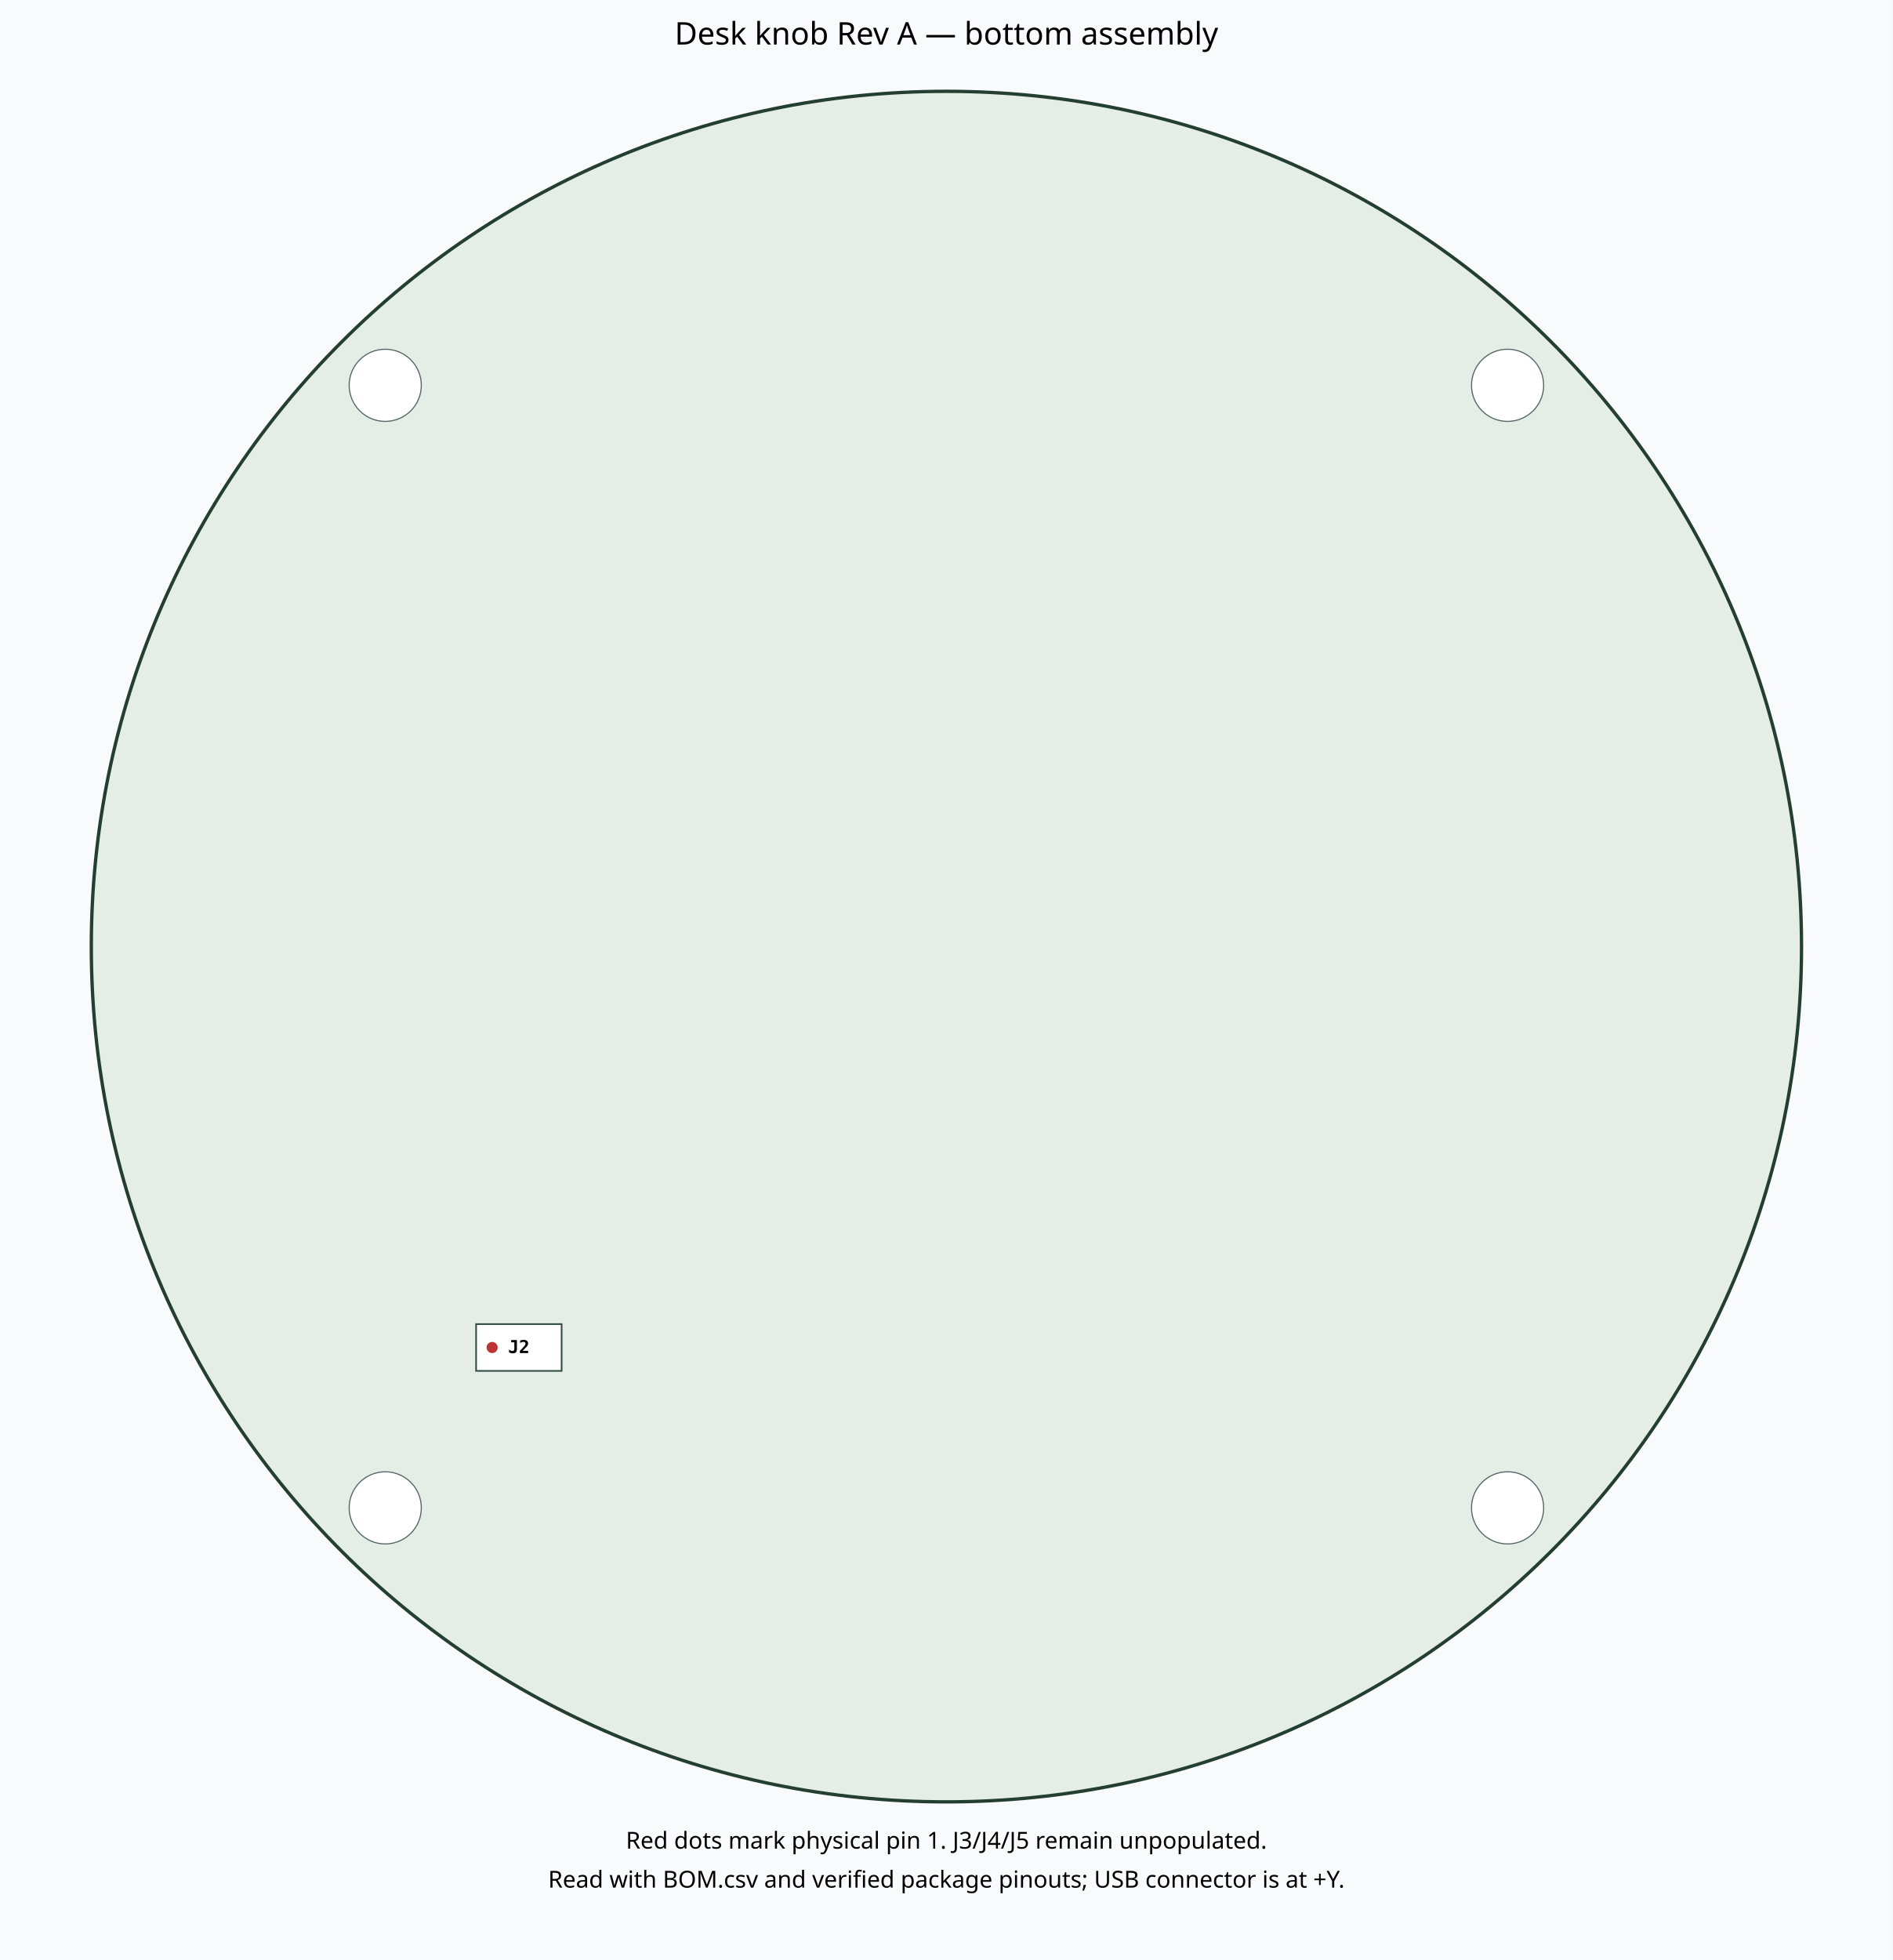
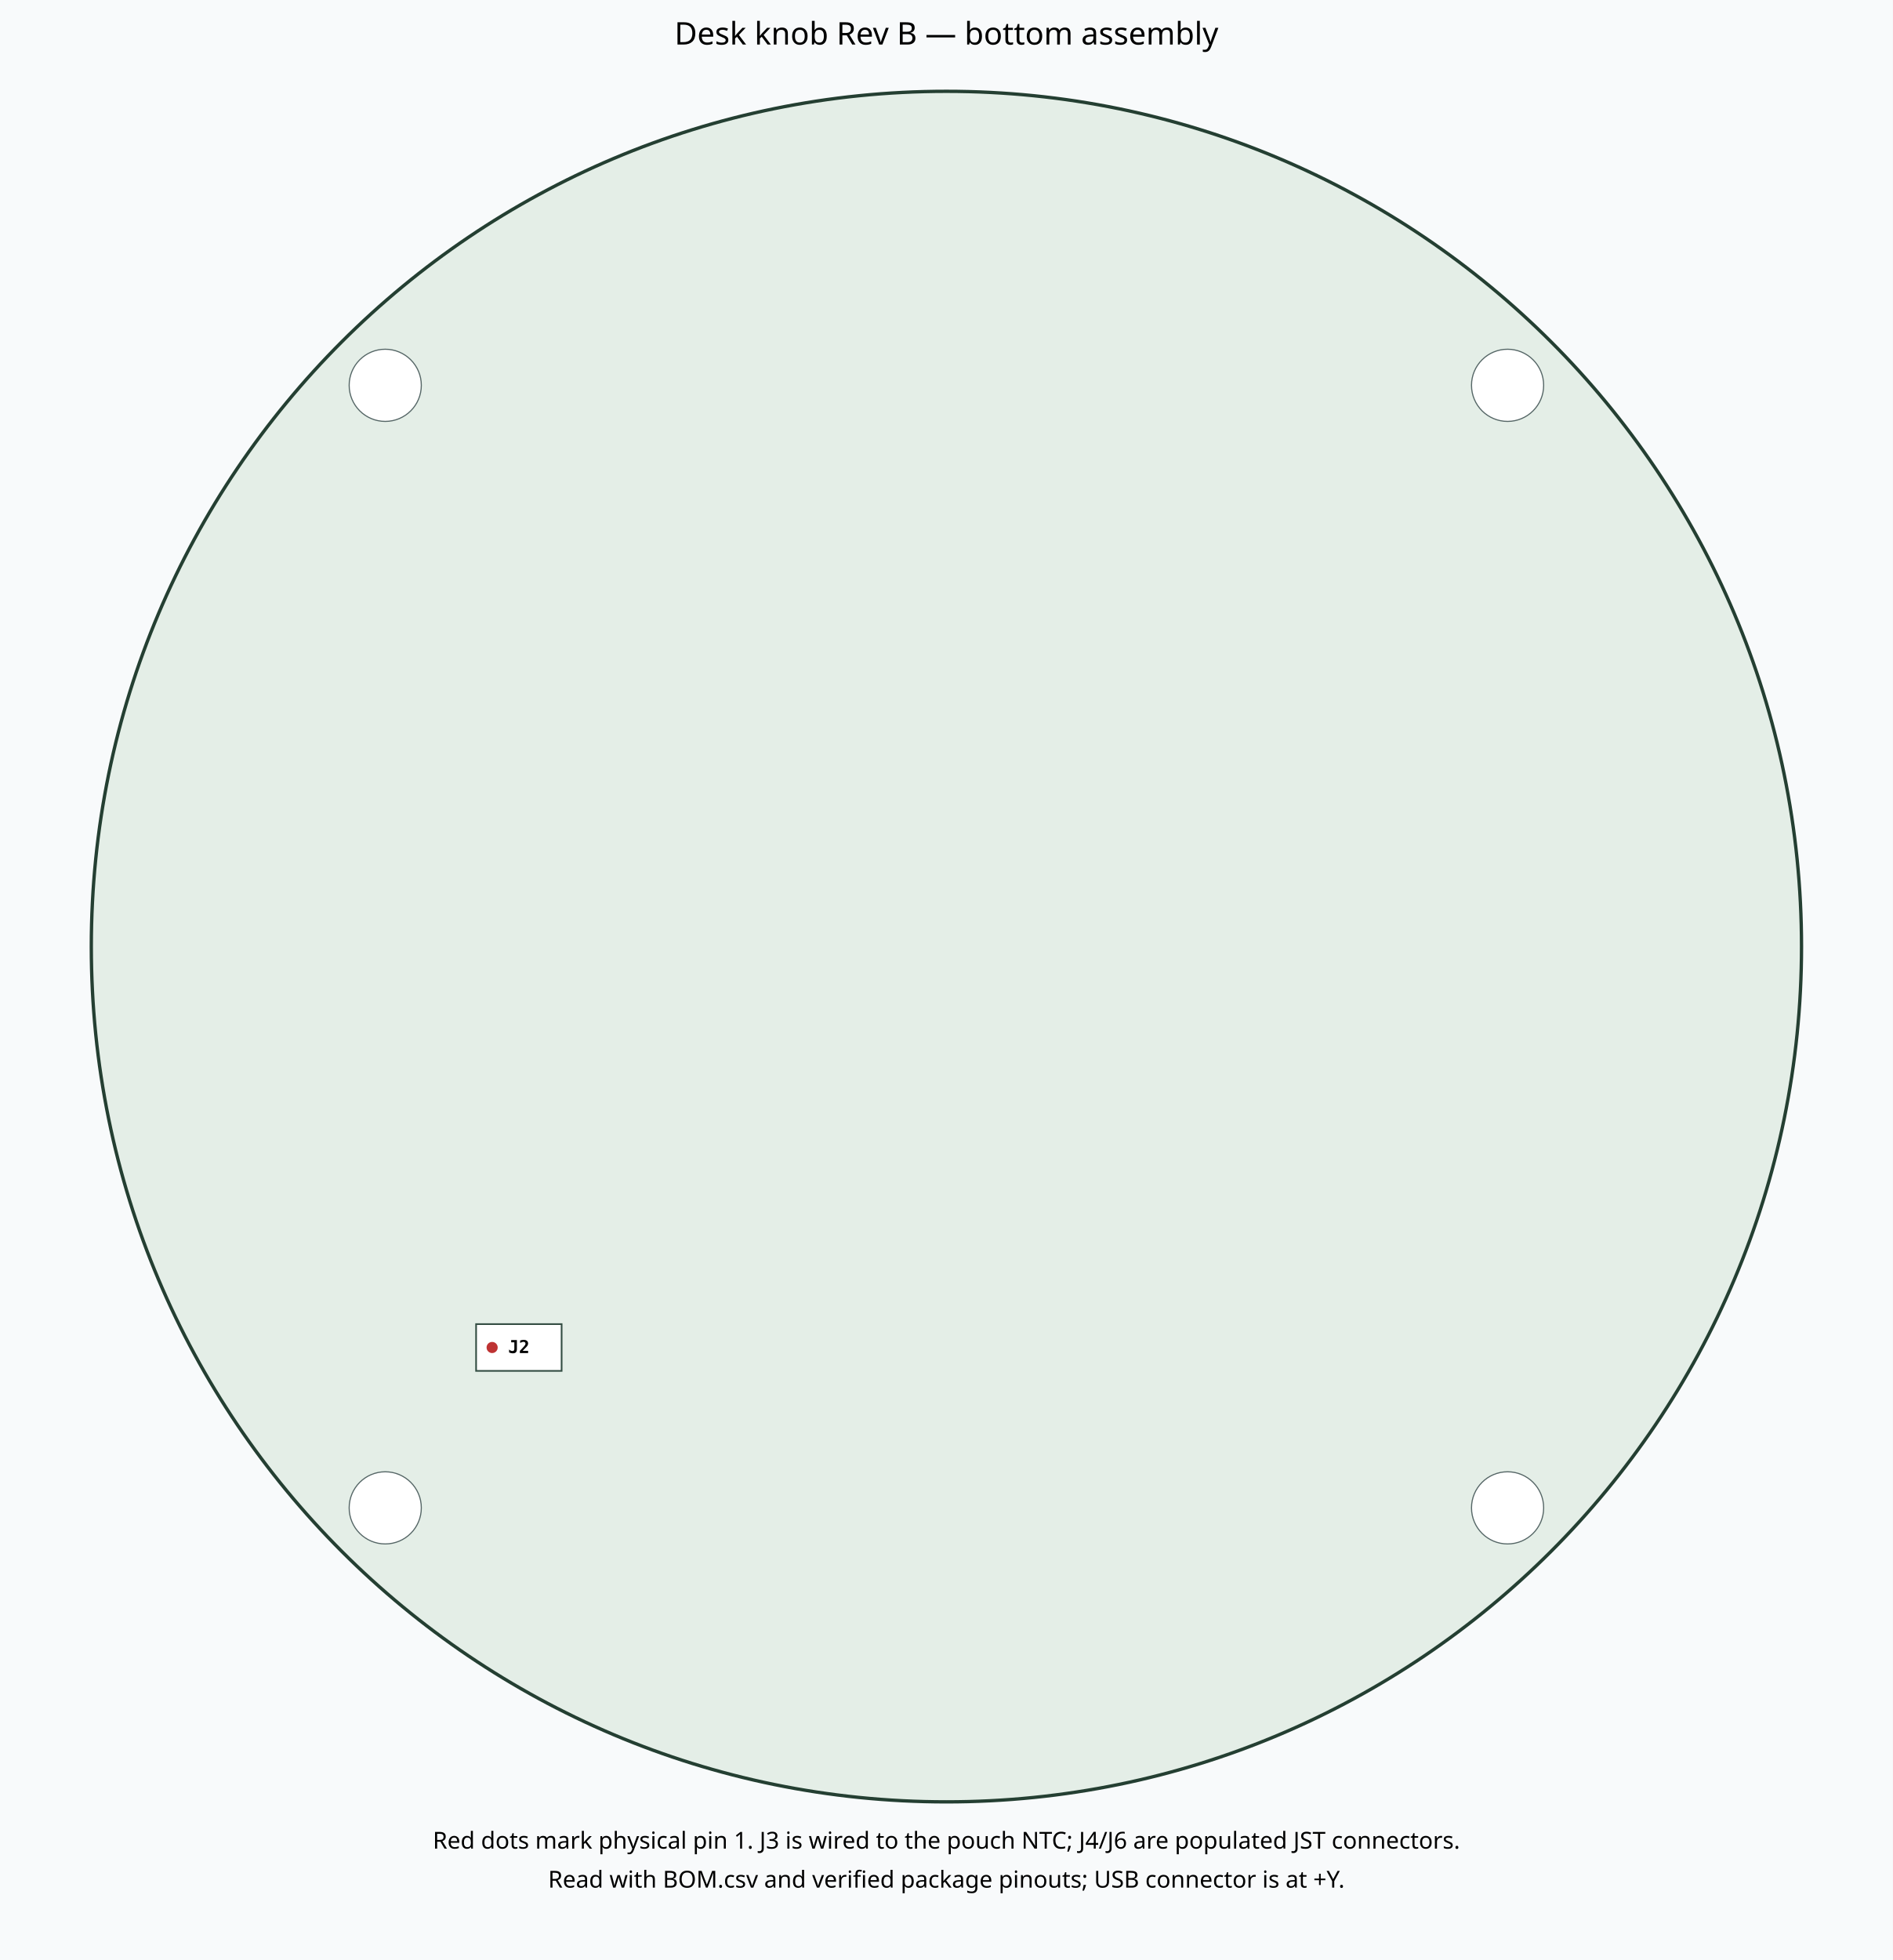
<svg xmlns="http://www.w3.org/2000/svg" width="1700" height="1760" viewBox="0 0 1700 1760">
  <rect width="1700" height="1760" fill="#f8fafb" />
  <circle cx="850" cy="850" r="768" fill="#e4eee7" stroke="#243f32" stroke-width="3" />
-   <text x="850" y="40" text-anchor="middle" font-family="sans-serif" font-size="28">Desk knob Rev A — bottom assembly</text>
+   <text x="850" y="40" text-anchor="middle" font-family="sans-serif" font-size="28">Desk knob Rev B — bottom assembly</text>
  <circle cx="1354" cy="346" r="32.4" fill="white" stroke="#566" />
  <circle cx="346" cy="346" r="32.4" fill="white" stroke="#566" />
  <circle cx="1354" cy="1354" r="32.4" fill="white" stroke="#566" />
  <circle cx="346" cy="1354" r="32.4" fill="white" stroke="#566" />
  <rect x="427.6" y="1189.0" width="76.8" height="42.0" fill="#fff" stroke="#334d43" stroke-width="1.5" />
  <circle cx="442" cy="1210" r="5" fill="#be3333" />
  <text x="466" y="1215" text-anchor="middle" font-family="monospace" font-weight="bold" font-size="16">J2</text>
-   <text x="850" y="1660" text-anchor="middle" font-family="sans-serif" font-size="21">Red dots mark physical pin 1. J3/J4/J5 remain unpopulated.</text>
+   <text x="850" y="1660" text-anchor="middle" font-family="sans-serif" font-size="21">Red dots mark physical pin 1. J3 is wired to the pouch NTC; J4/J6 are populated JST connectors.</text>
  <text x="850" y="1695" text-anchor="middle" font-family="sans-serif" font-size="21">Read with BOM.csv and verified package pinouts; USB connector is at +Y.</text>
</svg>
